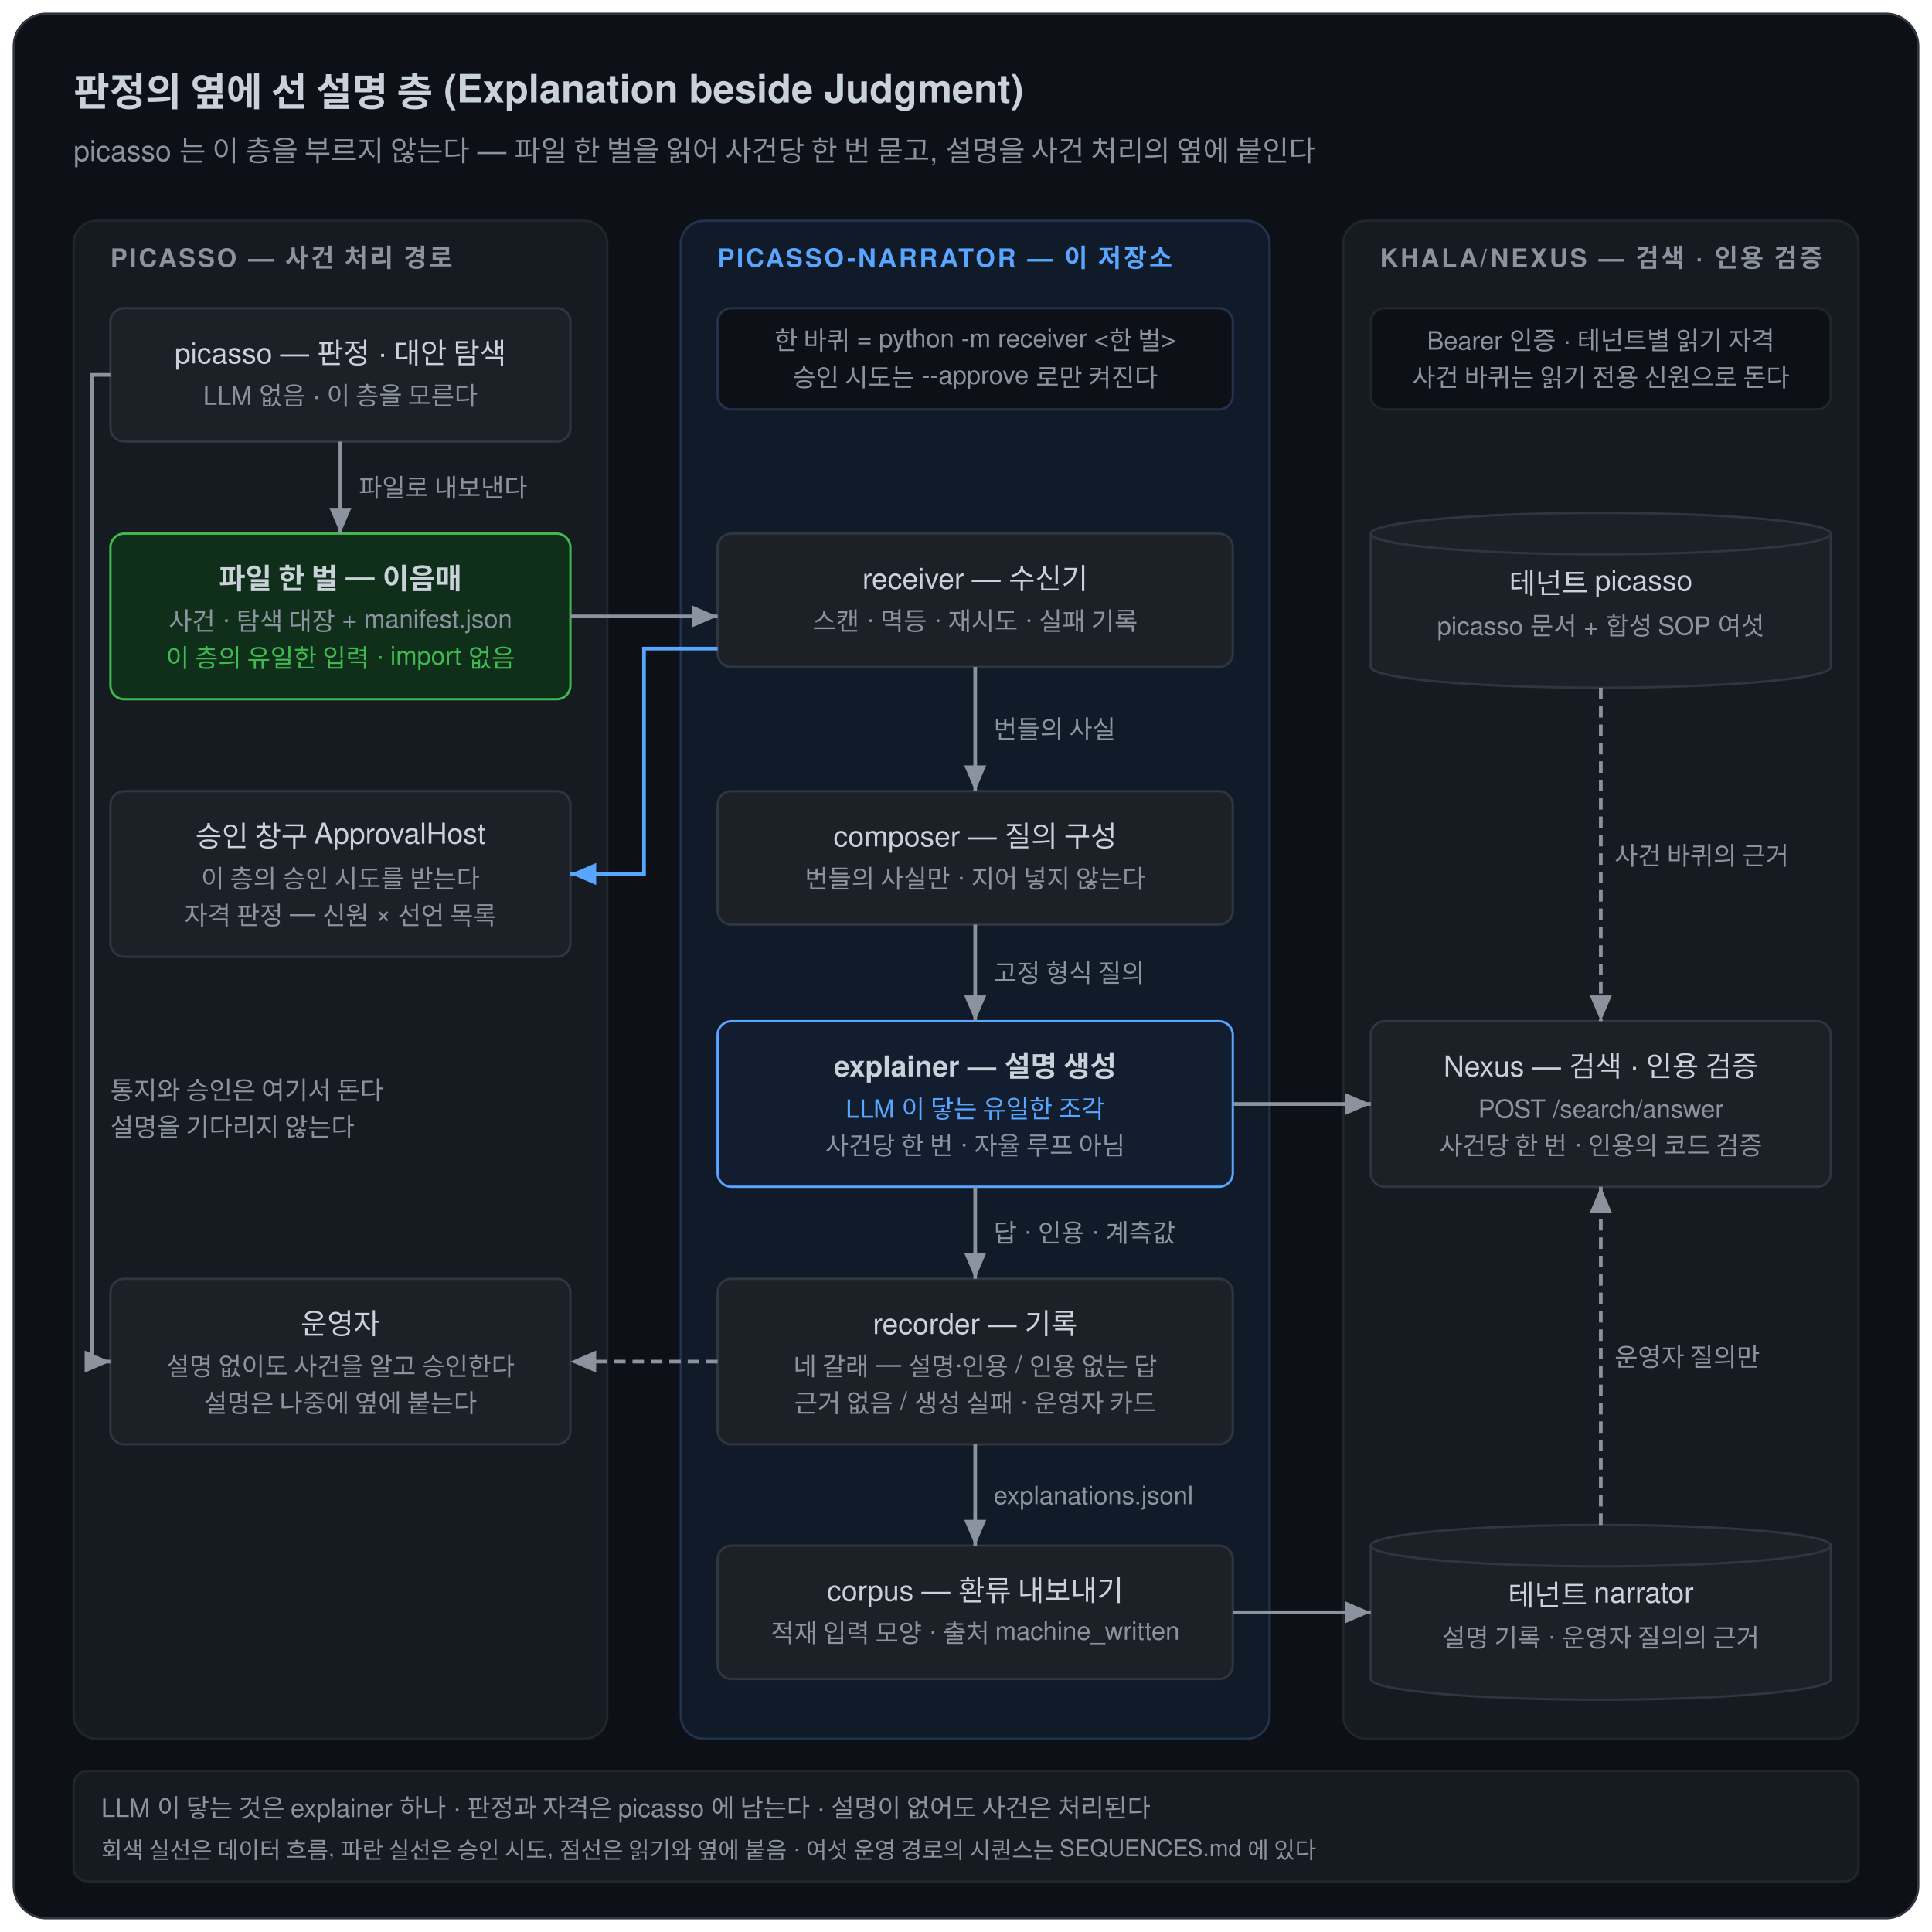
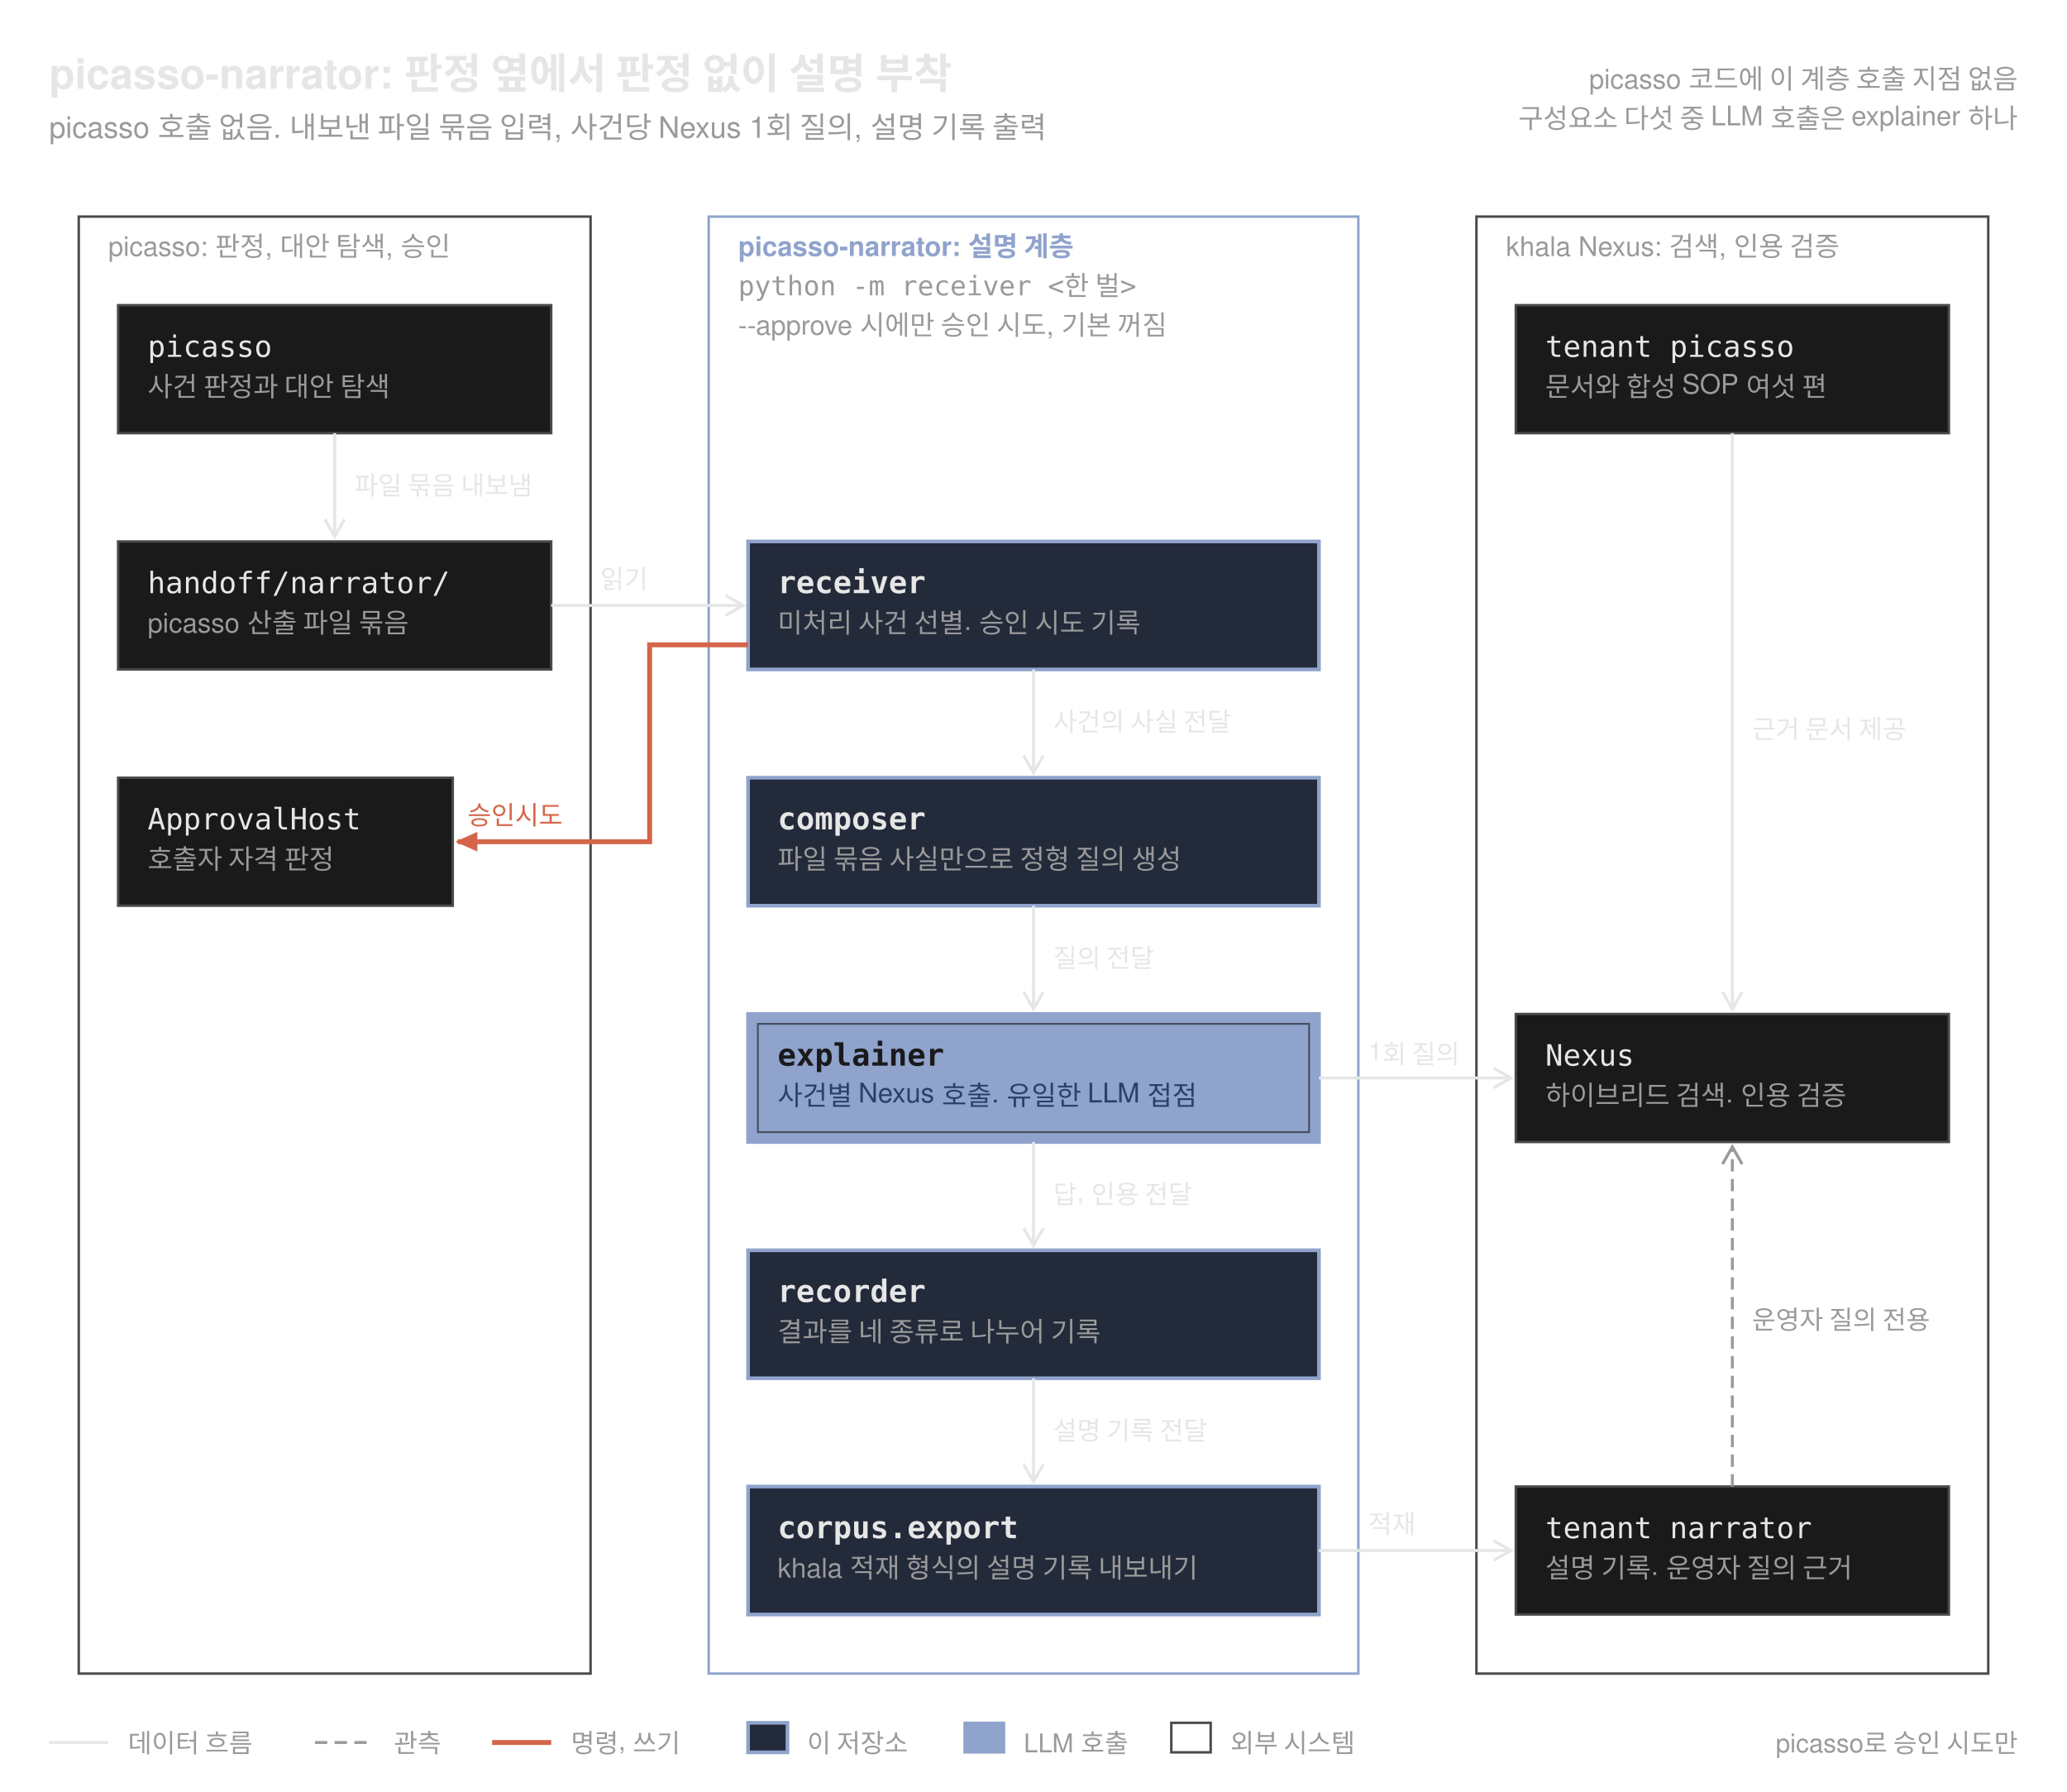
- <svg xmlns="http://www.w3.org/2000/svg" width="840" height="840" viewBox="0 0 840 840" font-family="Malgun Gothic,Apple SD Gothic Neo,Noto Sans KR,Segoe UI,-apple-system,Helvetica,Arial,sans-serif">
+ <svg xmlns="http://www.w3.org/2000/svg" width="840" height="728" viewBox="0 0 840 728">
  <defs>
-     <marker id="am" markerWidth="9" markerHeight="9" refX="7" refY="3" orient="auto">
-       <path d="M0,0 L7,3 L0,6 Z" fill="#8b949e" />
+     <marker id="data" markerUnits="userSpaceOnUse" markerWidth="10" markerHeight="10" refX="8" refY="5" orient="auto">
+       <path d="M1,1 L8,5 L1,9" fill="none" stroke="#e6e6e6" stroke-width="1.2" />
    </marker>
-     <marker id="ab" markerWidth="9" markerHeight="9" refX="7" refY="3" orient="auto">
-       <path d="M0,0 L7,3 L0,6 Z" fill="#58a6ff" />
+     <marker id="obs" markerUnits="userSpaceOnUse" markerWidth="10" markerHeight="10" refX="8" refY="5" orient="auto">
+       <path d="M1,1 L8,5 L1,9" fill="none" stroke="#9a9a9a" stroke-width="1.2" />
+     </marker>
+     <marker id="gov" markerUnits="userSpaceOnUse" markerWidth="10" markerHeight="10" refX="8" refY="5" orient="auto">
+       <path d="M1,1 L8,5 L1,9" fill="none" stroke="#8fa3cc" stroke-width="1.2" />
+     </marker>
+     <marker id="cmd" markerUnits="userSpaceOnUse" markerWidth="10" markerHeight="10" refX="8" refY="5" orient="auto">
+       <path d="M0,1 L9,5 L0,9 Z" fill="#d4654a" />
    </marker>
  </defs>
-   <rect x="6" y="6" width="828" height="828" rx="14" fill="#0d1117" stroke="#30363d" />
-   <text x="32" y="46" font-size="17" font-weight="600" fill="#c9d1d9">판정의 옆에 선 설명 층 (Explanation beside Judgment)</text>
-   <text x="32" y="70" font-size="12.5" fill="#8b949e">picasso 는 이 층을 부르지 않는다 — 파일 한 벌을 읽어 사건당 한 번 묻고, 설명을 사건 처리의 옆에 붙인다</text>
-   <rect x="32" y="96" width="232" height="660" rx="10" fill="#161b22" stroke="#21262d" />
-   <text x="48" y="116" font-size="11" font-weight="700" fill="#8b949e" letter-spacing="1">PICASSO — 사건 처리 경로</text>
-   <rect x="296" y="96" width="256" height="660" rx="10" fill="#101a28" stroke="#22334d" />
-   <text x="312" y="116" font-size="11" font-weight="700" fill="#58a6ff" letter-spacing="1">PICASSO-NARRATOR — 이 저장소</text>
-   <rect x="584" y="96" width="224" height="660" rx="10" fill="#161b22" stroke="#21262d" />
-   <text x="600" y="116" font-size="11" font-weight="700" fill="#8b949e" letter-spacing="1">KHALA/NEXUS — 검색 · 인용 검증</text>
-   <rect x="48" y="134" width="200" height="58" rx="6" fill="#1c2128" stroke="#30363d" />
-   <text x="148" y="158" font-size="12.5" fill="#c9d1d9" text-anchor="middle">picasso — 판정 · 대안 탐색</text>
-   <text x="148" y="176" font-size="11" fill="#8b949e" text-anchor="middle">LLM 없음 · 이 층을 모른다</text>
-   <rect x="48" y="232" width="200" height="72" rx="6" fill="#0f2f1a" stroke="#3fb950" />
-   <text x="148" y="256" font-size="12.5" font-weight="600" fill="#c9d1d9" text-anchor="middle">파일 한 벌 — 이음매</text>
-   <text x="148" y="274" font-size="11" fill="#8b949e" text-anchor="middle">사건 · 탐색 대장 + manifest.json</text>
-   <text x="148" y="290" font-size="11" fill="#3fb950" text-anchor="middle">이 층의 유일한 입력 · import 없음</text>
-   <rect x="48" y="344" width="200" height="72" rx="6" fill="#1c2128" stroke="#30363d" />
-   <text x="148" y="368" font-size="12.5" fill="#c9d1d9" text-anchor="middle">승인 창구 ApprovalHost</text>
-   <text x="148" y="386" font-size="11" fill="#8b949e" text-anchor="middle">이 층의 승인 시도를 받는다</text>
-   <text x="148" y="402" font-size="11" fill="#8b949e" text-anchor="middle">자격 판정 — 신원 × 선언 목록</text>
-   <rect x="48" y="556" width="200" height="72" rx="6" fill="#1c2128" stroke="#30363d" />
-   <text x="148" y="580" font-size="12.5" fill="#c9d1d9" text-anchor="middle">운영자</text>
-   <text x="148" y="598" font-size="11" fill="#8b949e" text-anchor="middle">설명 없이도 사건을 알고 승인한다</text>
-   <text x="148" y="614" font-size="11" fill="#8b949e" text-anchor="middle">설명은 나중에 옆에 붙는다</text>
-   <rect x="312" y="134" width="224" height="44" rx="6" fill="#0d1117" stroke="#22334d" />
-   <text x="424" y="152" font-size="11" fill="#8b949e" text-anchor="middle">한 바퀴 = python -m receiver &lt;한 벌&gt;</text>
-   <text x="424" y="168" font-size="11" fill="#8b949e" text-anchor="middle">승인 시도는 --approve 로만 켜진다</text>
-   <rect x="312" y="232" width="224" height="58" rx="6" fill="#1c2128" stroke="#30363d" />
-   <text x="424" y="256" font-size="12.5" fill="#c9d1d9" text-anchor="middle">receiver — 수신기</text>
-   <text x="424" y="274" font-size="11" fill="#8b949e" text-anchor="middle">스캔 · 멱등 · 재시도 · 실패 기록</text>
-   <rect x="312" y="344" width="224" height="58" rx="6" fill="#1c2128" stroke="#30363d" />
-   <text x="424" y="368" font-size="12.5" fill="#c9d1d9" text-anchor="middle">composer — 질의 구성</text>
-   <text x="424" y="386" font-size="11" fill="#8b949e" text-anchor="middle">번들의 사실만 · 지어 넣지 않는다</text>
-   <rect x="312" y="444" width="224" height="72" rx="6" fill="#121d2f" stroke="#58a6ff" />
-   <text x="424" y="468" font-size="12.5" font-weight="600" fill="#c9d1d9" text-anchor="middle">explainer — 설명 생성</text>
-   <text x="424" y="486" font-size="11" fill="#58a6ff" text-anchor="middle">LLM 이 닿는 유일한 조각</text>
-   <text x="424" y="502" font-size="11" fill="#8b949e" text-anchor="middle">사건당 한 번 · 자율 루프 아님</text>
-   <rect x="312" y="556" width="224" height="72" rx="6" fill="#1c2128" stroke="#30363d" />
-   <text x="424" y="580" font-size="12.5" fill="#c9d1d9" text-anchor="middle">recorder — 기록</text>
-   <text x="424" y="598" font-size="11" fill="#8b949e" text-anchor="middle">네 갈래 — 설명·인용 / 인용 없는 답</text>
-   <text x="424" y="614" font-size="11" fill="#8b949e" text-anchor="middle">근거 없음 / 생성 실패 · 운영자 카드</text>
-   <rect x="312" y="672" width="224" height="58" rx="6" fill="#1c2128" stroke="#30363d" />
-   <text x="424" y="696" font-size="12.5" fill="#c9d1d9" text-anchor="middle">corpus — 환류 내보내기</text>
-   <text x="424" y="714" font-size="11" fill="#8b949e" text-anchor="middle">적재 입력 모양 · 출처 machine_written</text>
-   <rect x="596" y="134" width="200" height="44" rx="6" fill="#0d1117" stroke="#21262d" />
-   <text x="696" y="152" font-size="11" fill="#8b949e" text-anchor="middle">Bearer 인증 · 테넌트별 읽기 자격</text>
-   <text x="696" y="168" font-size="11" fill="#8b949e" text-anchor="middle">사건 바퀴는 읽기 전용 신원으로 돈다</text>
-   <path d="M596,232 a100,9 0 0 1 200,0 l0,58 a100,9 0 0 1 -200,0 Z" fill="#1c2128" stroke="#30363d" />
-   <path d="M596,232 a100,9 0 0 0 200,0" fill="none" stroke="#30363d" />
-   <text x="696" y="258" font-size="12.5" fill="#c9d1d9" text-anchor="middle">테넌트 picasso</text>
-   <text x="696" y="276" font-size="11" fill="#8b949e" text-anchor="middle">picasso 문서 + 합성 SOP 여섯</text>
-   <rect x="596" y="444" width="200" height="72" rx="6" fill="#1c2128" stroke="#30363d" />
-   <text x="696" y="468" font-size="12.5" fill="#c9d1d9" text-anchor="middle">Nexus — 검색 · 인용 검증</text>
-   <text x="696" y="486" font-size="11" fill="#8b949e" text-anchor="middle">POST /search/answer</text>
-   <text x="696" y="502" font-size="11" fill="#8b949e" text-anchor="middle">사건당 한 번 · 인용의 코드 검증</text>
-   <path d="M596,672 a100,9 0 0 1 200,0 l0,58 a100,9 0 0 1 -200,0 Z" fill="#1c2128" stroke="#30363d" />
-   <path d="M596,672 a100,9 0 0 0 200,0" fill="none" stroke="#30363d" />
-   <text x="696" y="698" font-size="12.5" fill="#c9d1d9" text-anchor="middle">테넌트 narrator</text>
-   <text x="696" y="716" font-size="11" fill="#8b949e" text-anchor="middle">설명 기록 · 운영자 질의의 근거</text>
-   <polyline points="148,192 148,232" fill="none" stroke="#8b949e" stroke-width="1.6" marker-end="url(#am)" />
-   <text x="156" y="216" font-size="11" fill="#8b949e">파일로 내보낸다</text>
-   <polyline points="248,268 312,268" fill="none" stroke="#8b949e" stroke-width="1.6" marker-end="url(#am)" />
-   <polyline points="48,163 40,163 40,592 48,592" fill="none" stroke="#8b949e" stroke-width="1.6" marker-end="url(#am)" />
-   <text x="48" y="478" font-size="11" fill="#8b949e">통지와 승인은 여기서 돈다</text>
-   <text x="48" y="494" font-size="11" fill="#8b949e">설명을 기다리지 않는다</text>
-   <polyline points="424,290 424,344" fill="none" stroke="#8b949e" stroke-width="1.6" marker-end="url(#am)" />
-   <text x="432" y="321" font-size="11" fill="#8b949e">번들의 사실</text>
-   <polyline points="424,402 424,444" fill="none" stroke="#8b949e" stroke-width="1.6" marker-end="url(#am)" />
-   <text x="432" y="427" font-size="11" fill="#8b949e">고정 형식 질의</text>
-   <polyline points="424,516 424,556" fill="none" stroke="#8b949e" stroke-width="1.6" marker-end="url(#am)" />
-   <text x="432" y="540" font-size="11" fill="#8b949e">답 · 인용 · 계측값</text>
-   <polyline points="424,628 424,672" fill="none" stroke="#8b949e" stroke-width="1.6" marker-end="url(#am)" />
-   <text x="432" y="654" font-size="11" fill="#8b949e">explanations.jsonl</text>
-   <polyline points="312,282 280,282 280,380 248,380" fill="none" stroke="#58a6ff" stroke-width="1.6" marker-end="url(#ab)" />
-   <polyline points="312,592 248,592" fill="none" stroke="#8b949e" stroke-width="1.6" stroke-dasharray="5 3" marker-end="url(#am)" />
-   <polyline points="536,480 596,480" fill="none" stroke="#8b949e" stroke-width="1.6" marker-end="url(#am)" />
-   <polyline points="696,299 696,444" fill="none" stroke="#8b949e" stroke-width="1.6" stroke-dasharray="5 3" marker-end="url(#am)" />
-   <text x="702" y="376" font-size="11" fill="#8b949e">사건 바퀴의 근거</text>
-   <polyline points="696,663 696,516" fill="none" stroke="#8b949e" stroke-width="1.6" stroke-dasharray="5 3" marker-end="url(#am)" />
-   <text x="702" y="594" font-size="11" fill="#8b949e">운영자 질의만</text>
-   <polyline points="536,701 596,701" fill="none" stroke="#8b949e" stroke-width="1.6" marker-end="url(#am)" />
-   <rect x="32" y="770" width="776" height="48" rx="6" fill="#161b22" stroke="#21262d" />
-   <text x="44" y="790" font-size="11" fill="#8b949e">LLM 이 닿는 것은 explainer 하나 · 판정과 자격은 picasso 에 남는다 · 설명이 없어도 사건은 처리된다</text>
-   <text x="44" y="808" font-size="10" fill="#8b949e">회색 실선은 데이터 흐름, 파란 실선은 승인 시도, 점선은 읽기와 옆에 붙음 · 여섯 운영 경로의 시퀀스는 SEQUENCES.md 에 있다</text>
+   <g font-family="'Helvetica Neue', Helvetica, Arial, 'Apple SD Gothic Neo', 'Malgun Gothic', 'Noto Sans KR', 'Noto Sans CJK KR', sans-serif" fill="#e6e6e6">
+     <text x="20" y="36" font-size="17" font-weight="700">picasso-narrator: 판정 옆에서 판정 없이 설명 부착</text>
+     <text x="20" y="56" font-size="12" fill="#9a9a9a">picasso 호출 없음. 내보낸 파일 묶음 입력, 사건당 Nexus 1회 질의, 설명 기록 출력</text>
+     <text x="820" y="36" font-size="11" fill="#9a9a9a" text-anchor="end">picasso 코드에 이 계층 호출 지점 없음</text>
+     <text x="820" y="52" font-size="11" fill="#9a9a9a" text-anchor="end">구성요소 다섯 중 LLM 호출은 explainer 하나</text>
+     <rect x="32" y="88" width="208" height="592" fill="none" stroke="#4a4a4a" />
+     <text x="44" y="104" font-size="11" fill="#9a9a9a">picasso: 판정, 대안 탐색, 승인</text>
+     <rect x="288" y="88" width="264" height="592" fill="none" stroke="#8fa3cc" />
+     <text x="300" y="104" font-size="11" fill="#8fa3cc" font-weight="700">picasso-narrator: 설명 계층</text>
+     <text x="300" y="120" font-size="11" fill="#9a9a9a" font-family="Menlo, Consolas, 'DejaVu Sans Mono', monospace">python -m receiver &lt;한 벌&gt;</text>
+     <text x="300" y="136" font-size="11" fill="#9a9a9a">--approve 시에만 승인 시도, 기본 꺼짐</text>
+     <rect x="600" y="88" width="208" height="592" fill="none" stroke="#4a4a4a" />
+     <text x="612" y="104" font-size="11" fill="#9a9a9a">khala Nexus: 검색, 인용 검증</text>
+     <rect x="48" y="124" width="176" height="52" fill="#1a1a1a" stroke="#4a4a4a" />
+     <text x="60" y="145" font-size="12" font-family="Menlo, Consolas, 'DejaVu Sans Mono', monospace">picasso</text>
+     <text x="60" y="161" font-size="11" fill="#9a9a9a">사건 판정과 대안 탐색</text>
+     <rect x="48" y="220" width="176" height="52" fill="#1a1a1a" stroke="#4a4a4a" />
+     <text x="60" y="241" font-size="12" font-family="Menlo, Consolas, 'DejaVu Sans Mono', monospace">handoff/narrator/</text>
+     <text x="60" y="257" font-size="11" fill="#9a9a9a">picasso 산출 파일 묶음</text>
+     <rect x="48" y="316" width="136" height="52" fill="#1a1a1a" stroke="#4a4a4a" />
+     <text x="60" y="337" font-size="12" font-family="Menlo, Consolas, 'DejaVu Sans Mono', monospace">ApprovalHost</text>
+     <text x="60" y="353" font-size="11" fill="#9a9a9a">호출자 자격 판정</text>
+     <rect x="304" y="220" width="232" height="52" fill="#232a3a" stroke="#8fa3cc" stroke-width="1.5" />
+     <text x="316" y="241" font-size="12.5" font-weight="700" font-family="Menlo, Consolas, 'DejaVu Sans Mono', monospace">receiver</text>
+     <text x="316" y="257" font-size="11" fill="#9a9a9a">미처리 사건 선별. 승인 시도 기록</text>
+     <rect x="304" y="316" width="232" height="52" fill="#232a3a" stroke="#8fa3cc" stroke-width="1.5" />
+     <text x="316" y="337" font-size="12.5" font-weight="700" font-family="Menlo, Consolas, 'DejaVu Sans Mono', monospace">composer</text>
+     <text x="316" y="353" font-size="11" fill="#9a9a9a">파일 묶음 사실만으로 정형 질의 생성</text>
+     <rect x="304" y="412" width="232" height="52" fill="#8fa3cc" stroke="#8fa3cc" stroke-width="1.5" />
+     <rect x="308" y="416" width="224" height="44" fill="none" stroke="#1a1a1a" stroke-width="0.75" stroke-opacity="0.6" />
+     <text x="316" y="433" font-size="12.5" fill="#1a1a1a" font-weight="700" font-family="Menlo, Consolas, 'DejaVu Sans Mono', monospace">explainer</text>
+     <text x="316" y="449" font-size="11" fill="#2b3f6b">사건별 Nexus 호출. 유일한 LLM 접점</text>
+     <rect x="304" y="508" width="232" height="52" fill="#232a3a" stroke="#8fa3cc" stroke-width="1.5" />
+     <text x="316" y="529" font-size="12.5" font-weight="700" font-family="Menlo, Consolas, 'DejaVu Sans Mono', monospace">recorder</text>
+     <text x="316" y="545" font-size="11" fill="#9a9a9a">결과를 네 종류로 나누어 기록</text>
+     <rect x="304" y="604" width="232" height="52" fill="#232a3a" stroke="#8fa3cc" stroke-width="1.5" />
+     <text x="316" y="625" font-size="12.5" font-weight="700" font-family="Menlo, Consolas, 'DejaVu Sans Mono', monospace">corpus.export</text>
+     <text x="316" y="641" font-size="11" fill="#9a9a9a">khala 적재 형식의 설명 기록 내보내기</text>
+     <rect x="616" y="124" width="176" height="52" fill="#1a1a1a" stroke="#4a4a4a" />
+     <text x="628" y="145" font-size="12" font-family="Menlo, Consolas, 'DejaVu Sans Mono', monospace">tenant picasso</text>
+     <text x="628" y="161" font-size="11" fill="#9a9a9a">문서와 합성 SOP 여섯 편</text>
+     <rect x="616" y="412" width="176" height="52" fill="#1a1a1a" stroke="#4a4a4a" />
+     <text x="628" y="433" font-size="12" font-family="Menlo, Consolas, 'DejaVu Sans Mono', monospace">Nexus</text>
+     <text x="628" y="449" font-size="11" fill="#9a9a9a">하이브리드 검색. 인용 검증</text>
+     <rect x="616" y="604" width="176" height="52" fill="#1a1a1a" stroke="#4a4a4a" />
+     <text x="628" y="625" font-size="12" font-family="Menlo, Consolas, 'DejaVu Sans Mono', monospace">tenant narrator</text>
+     <text x="628" y="641" font-size="11" fill="#9a9a9a">설명 기록. 운영자 질의 근거</text>
+     <path d="M136,176 V218" fill="none" stroke="#e6e6e6" stroke-width="1.2" marker-end="url(#data)" />
+     <text x="144" y="201" font-size="10.5">파일 묶음 내보냄</text>
+     <path d="M224,246 H302" fill="none" stroke="#e6e6e6" stroke-width="1.2" marker-end="url(#data)" />
+     <text x="244" y="239" font-size="10.5">읽기</text>
+     <path d="M420,272 V314" fill="none" stroke="#e6e6e6" stroke-width="1.2" marker-end="url(#data)" />
+     <text x="428" y="297" font-size="10.5">사건의 사실 전달</text>
+     <path d="M420,368 V410" fill="none" stroke="#e6e6e6" stroke-width="1.2" marker-end="url(#data)" />
+     <text x="428" y="393" font-size="10.5">질의 전달</text>
+     <path d="M420,464 V506" fill="none" stroke="#e6e6e6" stroke-width="1.2" marker-end="url(#data)" />
+     <text x="428" y="489" font-size="10.5">답, 인용 전달</text>
+     <path d="M420,560 V602" fill="none" stroke="#e6e6e6" stroke-width="1.2" marker-end="url(#data)" />
+     <text x="428" y="585" font-size="10.5">설명 기록 전달</text>
+     <path d="M536,438 H614" fill="none" stroke="#e6e6e6" stroke-width="1.2" marker-end="url(#data)" />
+     <text x="556" y="431" font-size="10.5">1회 질의</text>
+     <path d="M704,176 V410" fill="none" stroke="#e6e6e6" stroke-width="1.2" marker-end="url(#data)" />
+     <text x="712" y="300" font-size="10.5">근거 문서 제공</text>
+     <path d="M536,630 H614" fill="none" stroke="#e6e6e6" stroke-width="1.2" marker-end="url(#data)" />
+     <text x="556" y="623" font-size="10.5">적재</text>
+     <path d="M704,604 V466" fill="none" stroke="#9a9a9a" stroke-width="1.2" stroke-dasharray="5 3" marker-end="url(#obs)" />
+     <text x="712" y="540" font-size="10.5" fill="#9a9a9a">운영자 질의 전용</text>
+     <path d="M304,262 H264 V342 H186" fill="none" stroke="#d4654a" stroke-width="2" marker-end="url(#cmd)" />
+     <text x="190" y="335" font-size="10.5" fill="#d4654a">승인시도</text>
+     <path d="M20,708 H44" fill="none" stroke="#e6e6e6" stroke-width="1.2" />
+     <text x="52" y="712" font-size="10.5" fill="#9a9a9a">데이터 흐름</text>
+     <path d="M128,708 H152" fill="none" stroke="#9a9a9a" stroke-width="1.2" stroke-dasharray="5 3" />
+     <text x="160" y="712" font-size="10.5" fill="#9a9a9a">관측</text>
+     <path d="M200,708 H224" fill="none" stroke="#d4654a" stroke-width="2" />
+     <text x="232" y="712" font-size="10.5" fill="#9a9a9a">명령, 쓰기</text>
+     <rect x="304" y="700" width="16" height="12" fill="#232a3a" stroke="#8fa3cc" stroke-width="1.5" />
+     <text x="328" y="712" font-size="10.5" fill="#9a9a9a">이 저장소</text>
+     <rect x="392" y="700" width="16" height="12" fill="#8fa3cc" stroke="#8fa3cc" />
+     <text x="416" y="712" font-size="10.5" fill="#9a9a9a">LLM 호출</text>
+     <rect x="476" y="700" width="16" height="12" fill="none" stroke="#4a4a4a" />
+     <text x="500" y="712" font-size="10.5" fill="#9a9a9a">외부 시스템</text>
+     <text x="820" y="712" font-size="10.5" fill="#9a9a9a" text-anchor="end">picasso로 승인 시도만</text>
+   </g>
</svg>
